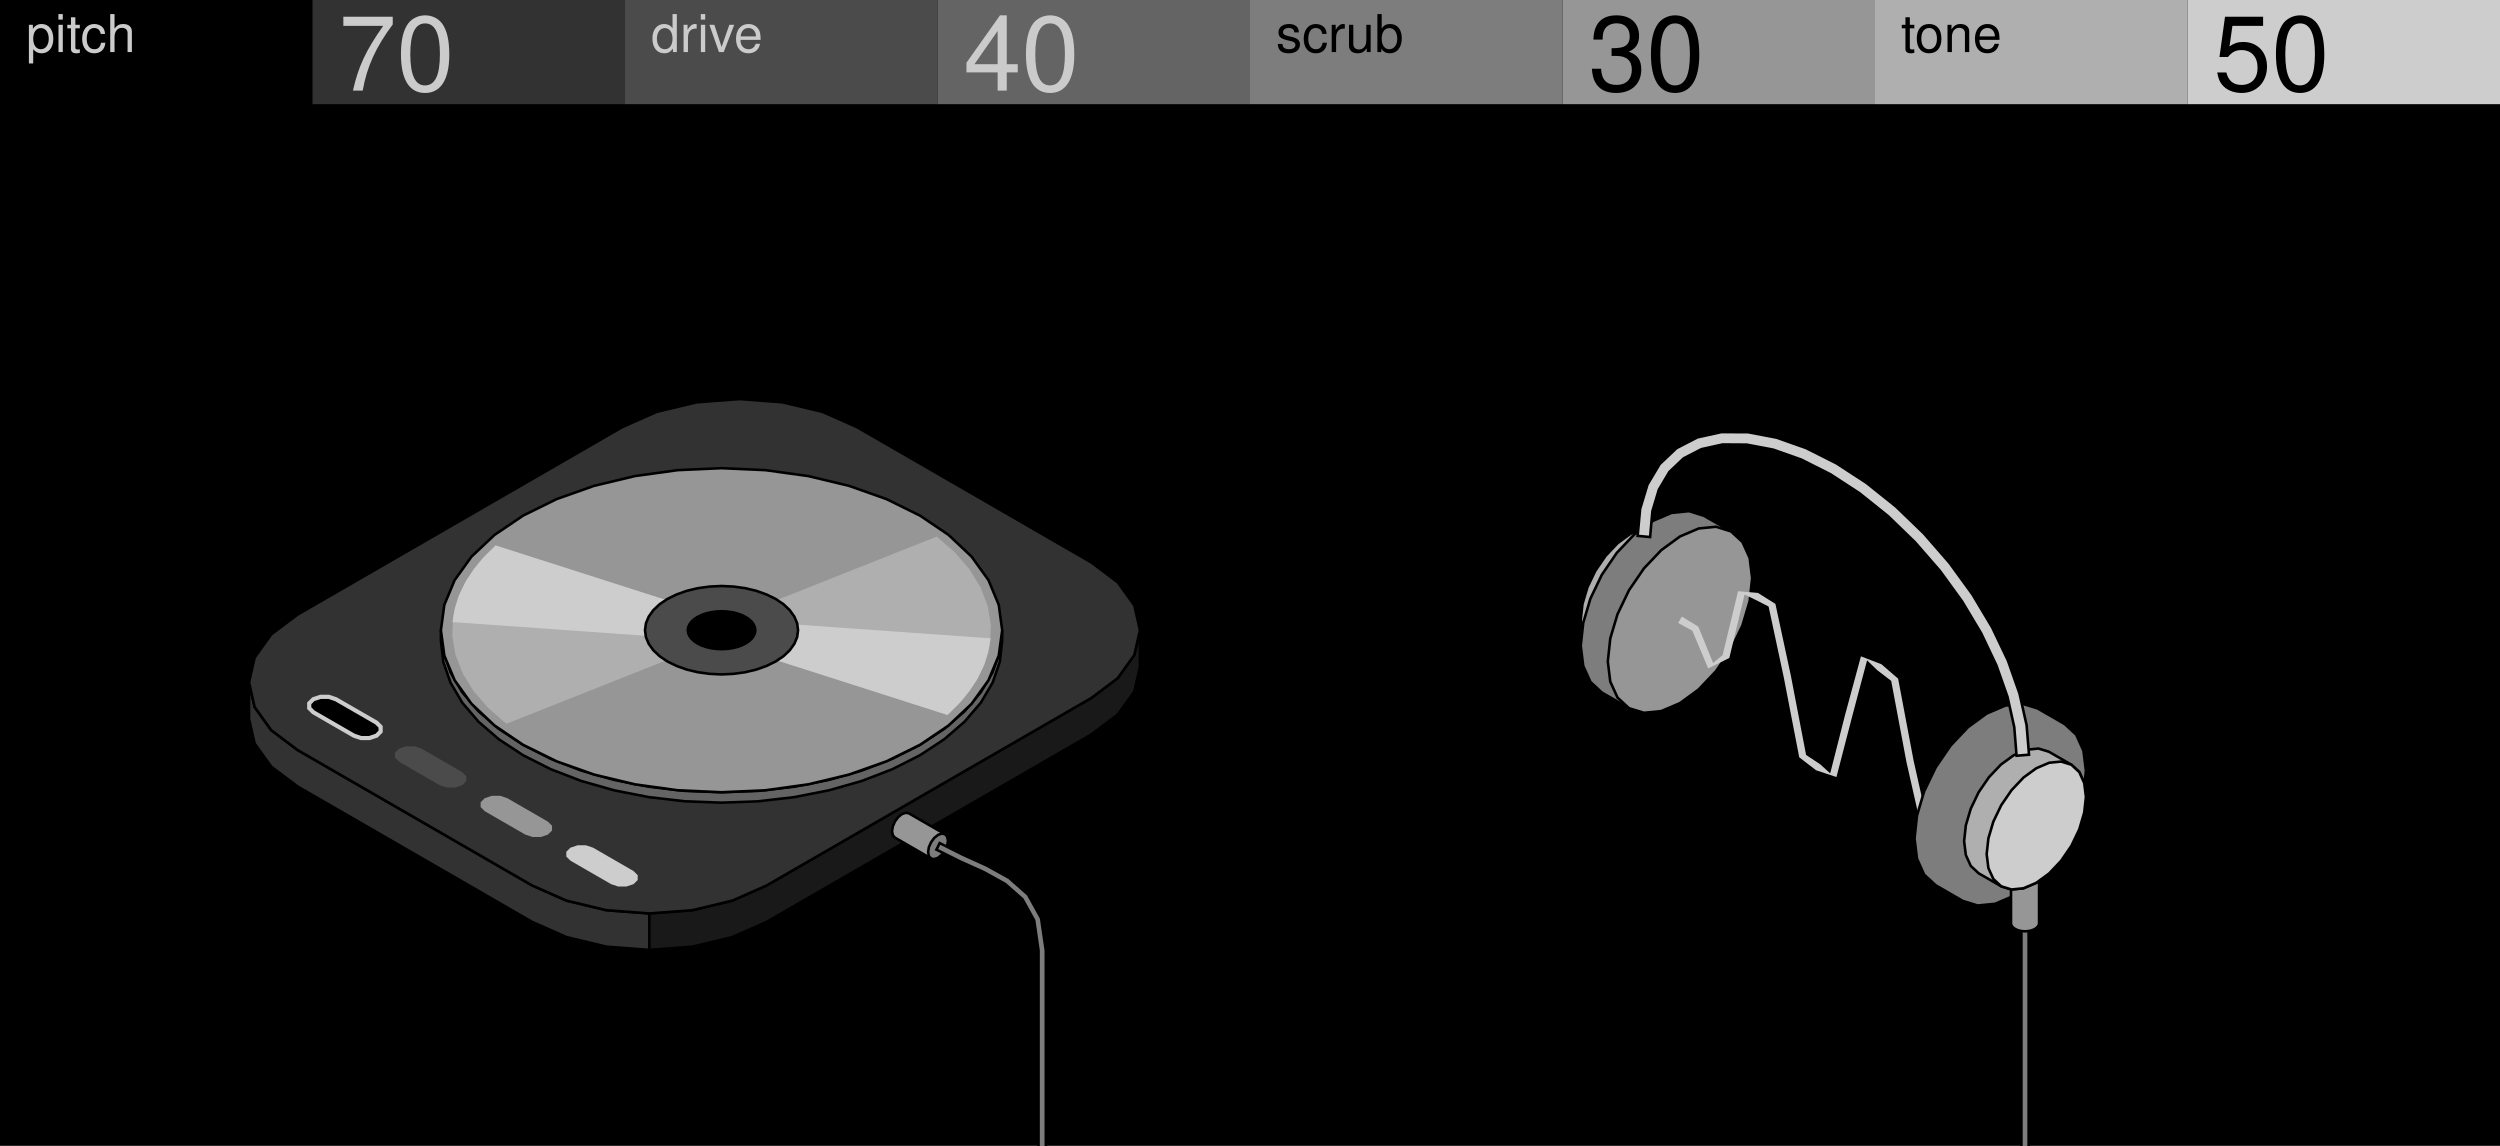
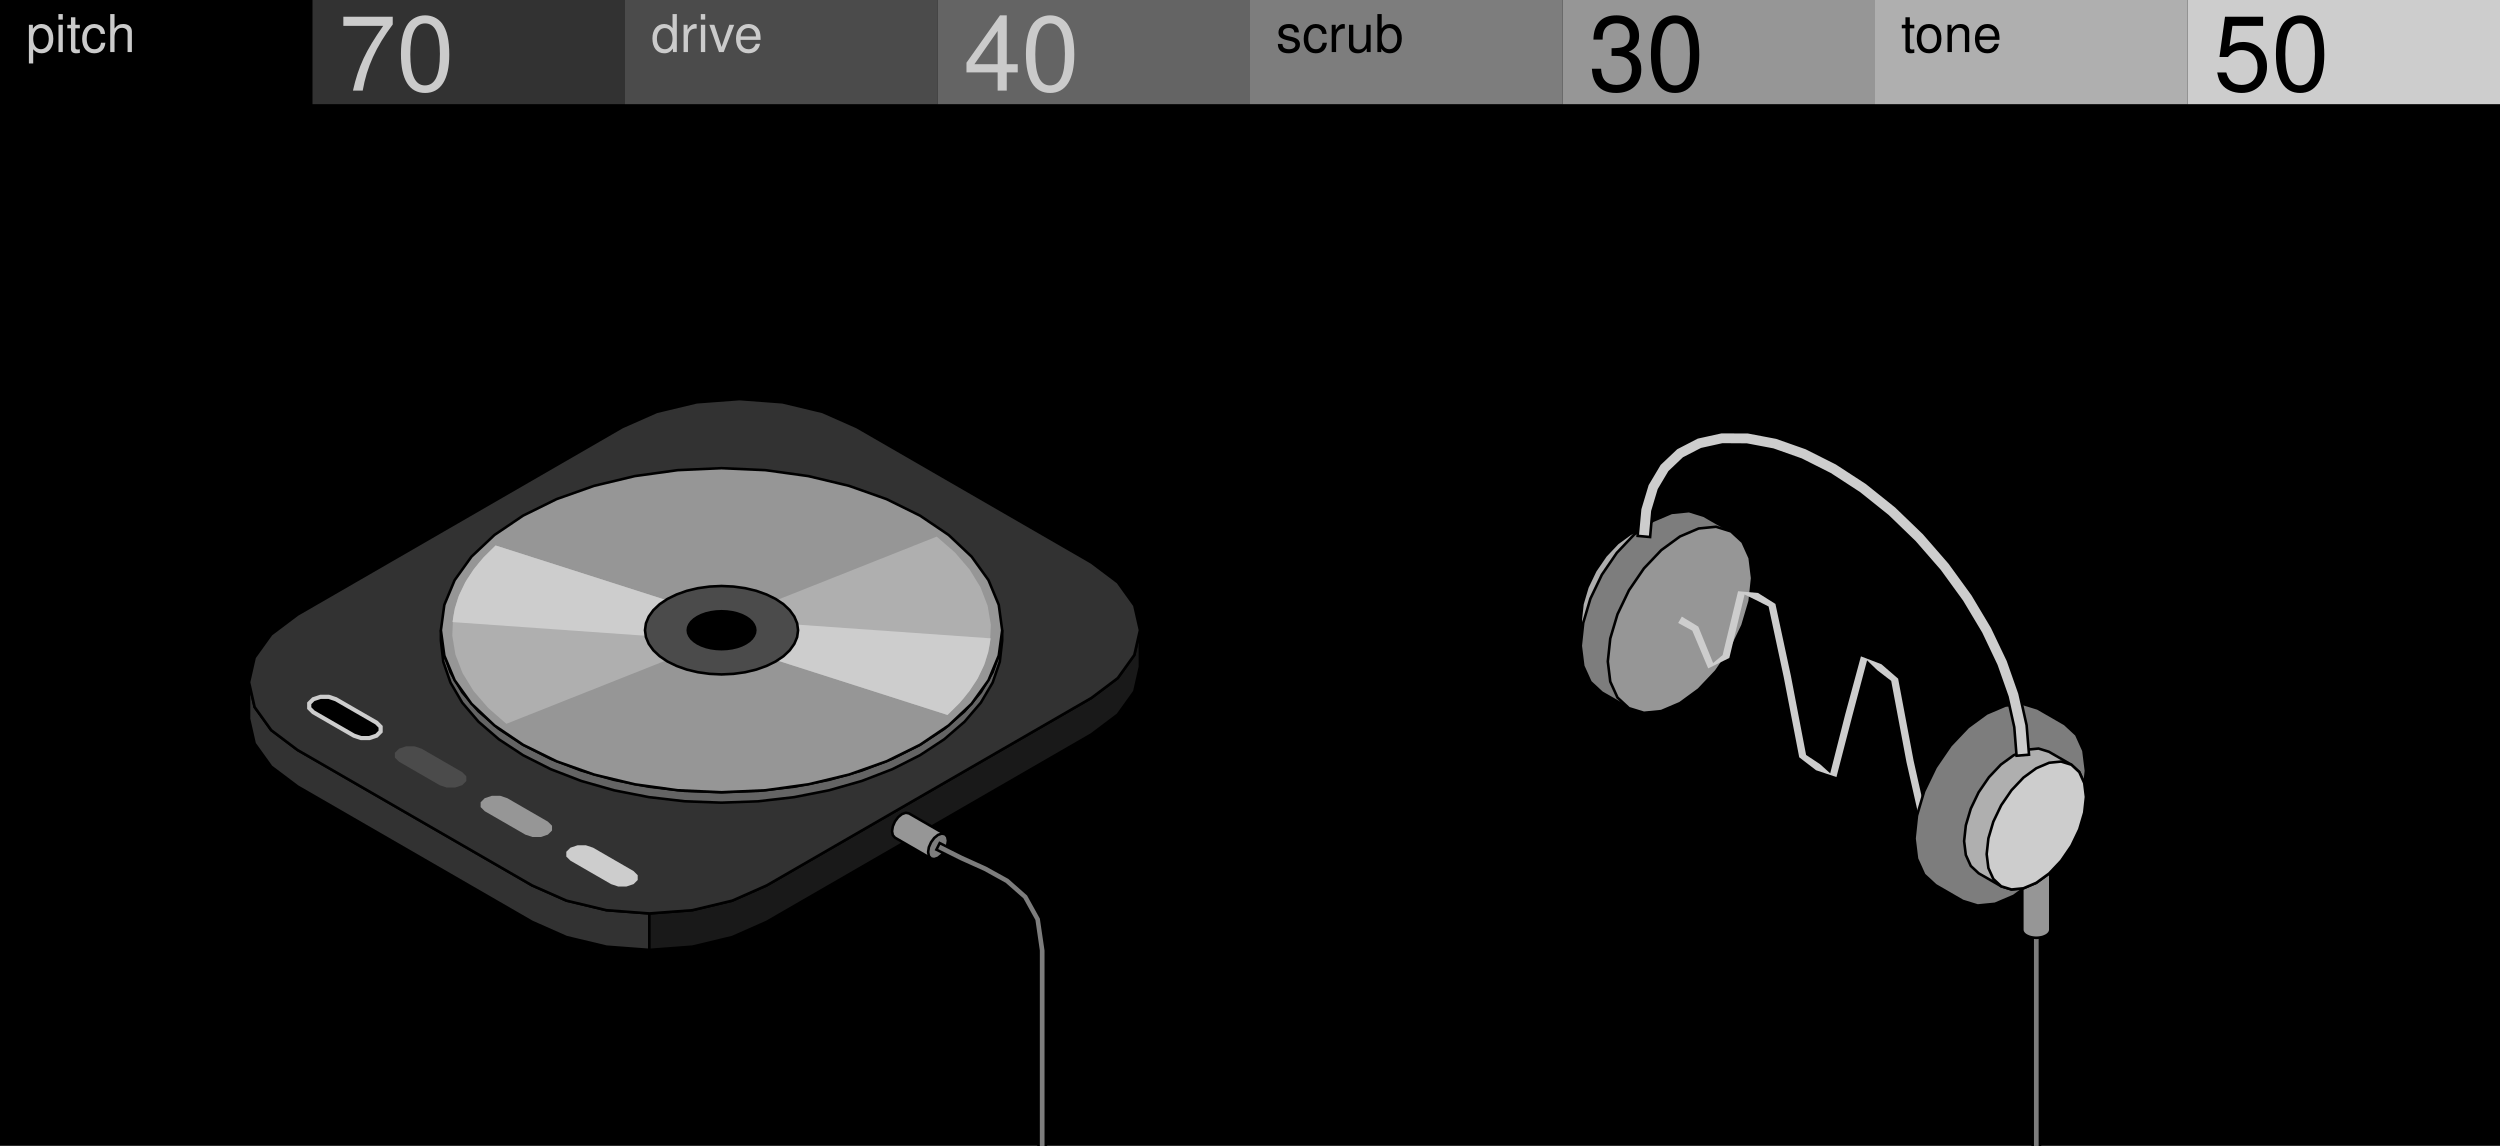
<svg xmlns="http://www.w3.org/2000/svg" width="480" height="220" font-family="Helvetica, Arial, sans-serif" viewBox="0 0 480 220" role="img" aria-label="An isometric CD deck with a shiny disc and a smeared bow of light, and beside it a pair of headphones standing in the same projection, the wave they play running between their pads, joined to the deck by a cord that drops off the bottom of the screen">
  <path d="M0 0 L480 0 L480 220 L0 220 Z" fill="#000000" />
  <path d="M0 0 L60 0 L60 20 L0 20 Z" fill="#000000" />
  <path d="M60 0 L120 0 L120 20 L60 20 Z" fill="#323232" />
  <path d="M120 0 L180 0 L180 20 L120 20 Z" fill="#4B4B4B" />
  <path d="M180 0 L240 0 L240 20 L180 20 Z" fill="#646464" />
  <path d="M240 0 L300 0 L300 20 L240 20 Z" fill="#7D7D7D" />
  <path d="M300 0 L360 0 L360 20 L300 20 Z" fill="#969696" />
  <path d="M360 0 L420 0 L420 20 L360 20 Z" fill="#AFAFAF" />
  <path d="M420 0 L480 0 L480 20 L420 20 Z" fill="#CDCDCD" />
  <text x="5" y="10" font-size="10" fill="#CBCBCB">pitch</text>
  <text x="65" y="17.4" font-size="20" fill="#CBCBCB">70</text>
  <text x="125" y="10" font-size="10" fill="#CBCBCB">drive</text>
  <text x="185" y="17.4" font-size="20" fill="#CBCBCB">40</text>
  <text x="245" y="10" font-size="10" fill="#000000">scrub</text>
  <text x="305" y="17.4" font-size="20" fill="#000000">30</text>
  <text x="365" y="10" font-size="10" fill="#000000">tone</text>
  <text x="425" y="17.4" font-size="20" fill="#000000">50</text>
  <path d="M124.68 175.38 L116.44 174.76 L108.76 172.92 L102.16 170 L57.13 144 L52.07 140.19 L48.89 135.76 L47.81 131 L47.81 138 L48.89 142.76 L52.07 147.19 L57.13 151 L102.16 177 L108.76 179.92 L116.44 181.76 L124.68 182.38 Z" fill="#323232" stroke="#000000" stroke-width="0.5" />
  <path d="M218.87 121 L217.79 125.76 L214.61 130.19 L209.55 134 L147.2 170 L140.6 172.92 L132.92 174.76 L124.68 175.38 L124.68 182.38 L132.92 181.76 L140.6 179.92 L147.2 177 L209.55 141 L214.61 137.19 L217.79 132.76 L218.87 128 Z" fill="#191919" stroke="#000000" stroke-width="0.5" />
  <path d="M209.55 108 L214.61 111.81 L217.79 116.24 L218.87 121 L217.79 125.76 L214.61 130.19 L209.55 134 L147.2 170 L140.6 172.92 L132.92 174.76 L124.68 175.38 L116.44 174.76 L108.76 172.92 L102.16 170 L57.13 144 L52.07 140.19 L48.89 135.76 L47.81 131 L48.89 126.24 L52.07 121.81 L57.13 118 L119.48 82 L126.08 79.08 L133.76 77.24 L142 76.62 L150.24 77.24 L157.92 79.08 L164.52 82 Z" fill="#323232" stroke="#000000" stroke-width="0.5" />
  <path d="M192.42 121 L191.96 125.06 L190.59 129.05 L188.32 132.91 L185.2 136.56 L181.29 139.94 L176.64 143 L171.34 145.68 L165.48 147.94 L159.16 149.74 L152.48 151.05 L145.57 151.85 L138.54 152.11 L131.5 151.85 L124.59 151.05 L117.91 149.74 L111.59 147.94 L105.73 145.68 L100.43 143 L95.78 139.94 L91.87 136.56 L88.75 132.91 L86.49 129.05 L85.11 125.06 L84.65 121 L84.65 123 L85.11 127.06 L86.49 131.05 L88.75 134.91 L91.87 138.56 L95.78 141.94 L100.43 145 L105.73 147.68 L111.59 149.94 L117.91 151.74 L124.59 153.05 L131.5 153.85 L138.54 154.11 L145.57 153.85 L152.48 153.05 L159.16 151.74 L165.48 149.94 L171.34 147.68 L176.64 145 L181.29 141.94 L185.2 138.56 L188.32 134.91 L190.59 131.05 L191.96 127.06 L192.42 123 Z" fill="#646464" stroke="#000000" stroke-width="0.5" />
  <path d="M192.42 121 L191.76 125.87 L189.79 130.61 L186.55 135.12 L182.13 139.29 L176.64 143 L170.21 146.17 L163 148.72 L155.19 150.59 L146.97 151.73 L138.54 152.11 L130.11 151.73 L121.88 150.59 L114.07 148.72 L106.86 146.17 L100.43 143 L94.94 139.29 L90.52 135.12 L87.29 130.61 L85.31 125.87 L84.65 121 L85.31 116.13 L87.29 111.39 L90.52 106.88 L94.94 102.71 L100.43 99 L106.86 95.83 L114.07 93.28 L121.88 91.41 L130.11 90.27 L138.54 89.89 L146.97 90.27 L155.19 91.41 L163 93.28 L170.21 95.83 L176.64 99 L182.13 102.71 L186.55 106.88 L189.79 111.39 L191.76 116.13 Z" fill="#969696" stroke="#000000" stroke-width="0.5" />
  <path d="M179.85 103.03 L183.34 106.07 L186.15 109.33 L188.26 112.77 L189.63 116.33 L190.24 119.96 L190.07 123.6 L189.14 127.21 L187.45 130.72 L185.03 134.09 L181.92 137.27 L137.4 123.02 L97.22 138.97 L93.74 135.93 L90.92 132.67 L88.81 129.23 L87.44 125.67 L86.84 122.04 L87 118.4 L87.94 114.79 L89.62 111.28 L92.04 107.91 L95.15 104.73 L139.67 118.98 Z" fill="#AFAFAF" />
  <path d="M190.2 122.56 L189.76 125.16 L188.94 127.72 L187.74 130.23 L186.15 132.67 L184.21 135.02 L181.92 137.27 L137.4 123.02 L86.88 119.44 L87.31 116.84 L88.13 114.28 L89.34 111.77 L90.92 109.33 L92.86 106.98 L95.15 104.73 L139.67 118.98 Z" fill="#CDCDCD" />
  <path d="M153.23 121 L153.05 122.33 L152.51 123.62 L151.63 124.85 L150.43 125.99 L148.93 127 L147.17 127.86 L145.21 128.56 L143.08 129.07 L140.84 129.38 L138.54 129.49 L136.24 129.38 L133.99 129.07 L131.86 128.56 L129.9 127.86 L128.14 127 L126.65 125.99 L125.44 124.85 L124.56 123.62 L124.02 122.33 L123.84 121 L124.02 119.67 L124.56 118.38 L125.44 117.15 L126.65 116.01 L128.14 115 L129.9 114.14 L131.86 113.44 L133.99 112.93 L136.24 112.62 L138.54 112.51 L140.84 112.62 L143.08 112.93 L145.21 113.44 L147.17 114.14 L148.93 115 L150.43 116.01 L151.63 117.15 L152.51 118.38 L153.05 119.67 Z" fill="#4B4B4B" stroke="#000000" stroke-width="0.5" />
  <path d="M145.27 121 L145.19 121.61 L144.94 122.2 L144.54 122.77 L143.99 123.29 L143.3 123.75 L142.5 124.15 L141.59 124.47 L140.62 124.7 L139.59 124.84 L138.54 124.89 L137.48 124.84 L136.45 124.7 L135.48 124.47 L134.58 124.15 L133.77 123.75 L133.09 123.29 L132.53 122.77 L132.13 122.2 L131.88 121.61 L131.8 121 L131.88 120.39 L132.13 119.8 L132.53 119.23 L133.09 118.71 L133.77 118.25 L134.58 117.85 L135.48 117.53 L136.45 117.3 L137.48 117.16 L138.54 117.11 L139.59 117.16 L140.62 117.3 L141.59 117.53 L142.5 117.85 L143.3 118.25 L143.99 118.71 L144.54 119.23 L144.94 119.8 L145.19 120.39 Z" fill="#000000" />
  <path d="M72.29 138.75 L73.08 139.54 L73.08 140.46 L72.29 141.25 L70.91 141.71 L69.33 141.71 L67.96 141.25 L60.16 136.75 L59.37 135.96 L59.37 135.04 L60.16 134.25 L61.54 133.79 L63.12 133.79 L64.49 134.25 Z" fill="#000000" stroke="#CDCDCD" stroke-width="0.8" />
  <path d="M88.74 148.25 L89.53 149.04 L89.53 149.96 L88.74 150.75 L87.37 151.21 L85.78 151.21 L84.41 150.75 L76.62 146.25 L75.82 145.46 L75.82 144.54 L76.62 143.75 L77.99 143.29 L79.57 143.29 L80.95 143.75 Z" fill="#4B4B4B" />
  <path d="M105.19 157.75 L105.99 158.54 L105.99 159.46 L105.19 160.25 L103.82 160.71 L102.24 160.71 L100.87 160.25 L93.07 155.75 L92.28 154.96 L92.28 154.04 L93.07 153.25 L94.44 152.79 L96.03 152.79 L97.4 153.25 Z" fill="#969696" />
  <path d="M121.65 167.25 L122.44 168.04 L122.44 168.96 L121.65 169.75 L120.28 170.21 L118.69 170.21 L117.32 169.75 L109.53 165.25 L108.73 164.46 L108.73 163.54 L109.53 162.75 L110.9 162.29 L112.48 162.29 L113.86 162.75 Z" fill="#CDCDCD" />
  <path d="M303.5 119 L303.83 115.97 L304.78 112.76 L306.29 109.61 L308.27 106.72 L310.56 104.3 L313.03 102.5 L315.5 101.45 L317.79 101.22 L319.77 101.83 L324.1 104.33 L325.61 105.74 L326.56 107.84 L326.89 110.5 L326.56 113.53 L325.61 116.74 L324.1 119.89 L322.12 122.78 L319.83 125.2 L317.36 127 L314.89 128.05 L312.6 128.28 L310.62 127.67 L306.29 125.17 L304.78 123.76 L303.83 121.66 Z" fill="#AFAFAF" stroke="#000000" stroke-width="0.5" />
  <path d="M303.5 124 L303.98 119.59 L305.36 114.93 L307.56 110.34 L310.43 106.14 L313.77 102.62 L317.36 100 L320.95 98.47 L324.29 98.14 L327.16 99.03 L332.35 102.03 L334.56 104.07 L335.94 107.13 L336.41 111 L335.94 115.41 L334.56 120.07 L332.35 124.66 L329.48 128.86 L326.14 132.38 L322.56 135 L318.97 136.53 L315.63 136.86 L312.76 135.97 L307.56 132.97 L305.36 130.93 L303.98 127.87 Z" fill="#7D7D7D" stroke="#000000" stroke-width="0.5" />
  <path d="M308.7 127 L309.17 122.59 L310.56 117.93 L312.76 113.34 L315.63 109.14 L318.97 105.62 L322.56 103 L326.14 101.47 L329.48 101.14 L332.35 102.03 L334.56 104.07 L335.94 107.13 L336.41 111 L335.94 115.41 L334.56 120.07 L332.35 124.66 L329.48 128.86 L326.14 132.38 L322.56 135 L318.97 136.53 L315.63 136.86 L312.76 135.97 L310.56 133.93 L309.17 130.87 Z" fill="#969696" stroke="#000000" stroke-width="0.5" />
  <path d="M322.21 119.61 L324.92 121.09 L327.97 128.33 L332.03 126.33 L334.96 114.15 L337.02 115.15 L339.57 116.45 L342.48 130.03 L345.45 145.4 L348.69 147.89 L352.6 149.2 L355.62 137.54 L358.48 126.78 L360.43 128.67 L363.11 130.73 L366.04 146.32 L369.03 159.5 L373.05 159.28 L376.1 154.88 L378.67 151.98 L381.09 153.61 L381.79 152.39 L378.33 150.62 L375.01 154.01 L372.17 158.19 L370.3 158.9 L367.41 146.04 L364.44 130.3 L361.23 127.53 L357.3 126.02 L354.27 137.19 L351.4 148.48 L349.43 146.71 L346.77 144.95 L343.85 129.75 L340.88 115.95 L337.54 113.85 L333.71 113.51 L330.74 125.78 L328.92 127.3 L326.08 120.31 L322.91 118.39 Z" fill="#CDCDCD" />
  <path d="M171.27 159.6 L171.42 158.67 L171.83 157.72 L172.45 156.89 L173.18 156.3 L173.91 156.05 L174.52 156.17 L181.45 160.17 L181.86 160.64 L182.01 161.4 L181.86 162.33 L181.45 163.28 L180.83 164.11 L180.1 164.7 L179.37 164.95 L178.76 164.83 L171.83 160.83 L171.42 160.36 Z" fill="#969696" stroke="#000000" stroke-width="0.5" />
  <path d="M178.2 163.6 L178.34 162.67 L178.76 161.72 L179.37 160.89 L180.1 160.3 L180.83 160.05 L181.45 160.17 L181.86 160.64 L182.01 161.4 L181.86 162.33 L181.45 163.28 L180.83 164.11 L180.1 164.7 L179.37 164.95 L178.76 164.83 L178.34 164.36 Z" fill="#7D7D7D" stroke="#000000" stroke-width="0.5" />
-   <path d="M179.79 163.13 L184.29 165.38 L188.83 167.42 L192.95 169.7 L196.3 172.64 L198.56 176.72 L199.4 182.51 L199.4 226.03 L202.64 250.6 L212.14 273.53 L227.24 293.21 L246.93 308.32 L269.85 317.81 L294.45 321.05 L319.06 317.81 L341.98 308.32 L361.67 293.21 L376.77 273.53 L386.27 250.6 L389.5 226.03 L389.5 176.75 L388.11 176.75 L388.11 225.97 L384.91 250.24 L375.56 272.83 L360.68 292.22 L341.28 307.1 L318.69 316.46 L294.45 319.65 L270.22 316.46 L247.63 307.1 L228.23 292.22 L213.35 272.83 L204 250.24 L200.8 225.97 L200.8 182.49 L199.89 176.29 L197.39 171.77 L193.75 168.55 L189.45 166.17 L184.89 164.11 L180.42 161.87 Z" fill="#7D7D7D" stroke="#000000" stroke-width="0.5" />
+   <path d="M179.79 163.13 L184.29 165.38 L188.83 167.42 L192.95 169.7 L196.3 172.64 L198.56 176.72 L199.4 182.51 L199.4 226.03 L202.68 250.88 L212.28 274.07 L227.56 293.98 L247.47 309.25 L270.66 318.86 L295.54 322.13 L320.42 318.86 L343.6 309.25 L363.51 293.98 L378.79 274.07 L388.39 250.88 L391.67 226.03 L391.67 178 L390.27 178 L390.27 225.97 L387.04 250.52 L377.58 273.37 L362.52 292.99 L342.9 308.04 L320.06 317.51 L295.54 320.73 L271.02 317.51 L248.17 308.04 L228.55 292.99 L213.5 273.37 L204.03 250.52 L200.8 225.97 L200.8 182.49 L199.89 176.29 L197.39 171.77 L193.75 168.55 L189.45 166.17 L184.89 164.11 L180.42 161.87 Z" fill="#7D7D7D" stroke="#000000" stroke-width="0.5" />
  <path d="M367.59 161 L368.06 156.59 L369.44 151.93 L371.65 147.34 L374.52 143.14 L377.86 139.62 L381.44 137 L385.03 135.47 L388.37 135.14 L391.24 136.03 L396.44 139.03 L398.64 141.07 L400.02 144.13 L400.5 148 L400.02 152.41 L398.64 157.07 L396.44 161.66 L393.57 165.86 L390.23 169.38 L386.64 172 L383.05 173.53 L379.71 173.86 L376.84 172.97 L371.65 169.97 L369.44 167.93 L368.06 164.87 Z" fill="#7D7D7D" stroke="#000000" stroke-width="0.5" />
-   <path d="M391.5 164.25 L391.48 164.45 L391.41 164.65 L391.29 164.85 L391.14 165.03 L390.94 165.2 L390.71 165.35 L390.45 165.48 L390.15 165.6 L389.84 165.69 L389.5 165.75 L389.16 165.79 L388.81 165.81 L388.45 165.79 L388.11 165.75 L387.77 165.69 L387.46 165.6 L387.16 165.48 L386.9 165.35 L386.67 165.2 L386.47 165.03 L386.32 164.85 L386.2 164.65 L386.13 164.45 L386.11 164.25 L386.11 177.25 L386.13 177.45 L386.2 177.65 L386.32 177.85 L386.47 178.03 L386.67 178.2 L386.9 178.35 L387.16 178.48 L387.46 178.6 L387.77 178.69 L388.11 178.75 L388.45 178.79 L388.81 178.81 L389.16 178.79 L389.5 178.75 L389.84 178.69 L390.15 178.6 L390.45 178.48 L390.71 178.35 L390.94 178.2 L391.14 178.03 L391.29 177.85 L391.41 177.65 L391.48 177.45 L391.5 177.25 Z" fill="#969696" stroke="#000000" stroke-width="0.5" />
+   <path d="M393.66 165.5 L393.64 165.7 L393.57 165.9 L393.46 166.1 L393.3 166.28 L393.11 166.45 L392.88 166.6 L392.61 166.73 L392.32 166.85 L392 166.94 L391.67 167 L391.32 167.04 L390.97 167.06 L390.62 167.04 L390.27 167 L389.94 166.94 L389.62 166.85 L389.33 166.73 L389.06 166.6 L388.83 166.45 L388.64 166.28 L388.48 166.1 L388.37 165.9 L388.3 165.7 L388.28 165.5 L388.28 178.5 L388.3 178.7 L388.37 178.9 L388.48 179.1 L388.64 179.28 L388.83 179.45 L389.06 179.6 L389.33 179.73 L389.62 179.85 L389.94 179.94 L390.27 180 L390.62 180.04 L390.97 180.06 L391.32 180.04 L391.67 180 L392 179.94 L392.32 179.85 L392.61 179.73 L392.88 179.6 L393.11 179.45 L393.3 179.28 L393.46 179.1 L393.57 178.9 L393.64 178.7 L393.66 178.5 Z" fill="#969696" stroke="#000000" stroke-width="0.5" />
  <path d="M377.11 161.5 L377.44 158.47 L378.39 155.26 L379.9 152.11 L381.88 149.22 L384.17 146.8 L386.64 145 L389.11 143.95 L391.4 143.72 L393.38 144.33 L397.71 146.83 L399.22 148.24 L400.17 150.34 L400.5 153 L400.17 156.03 L399.22 159.24 L397.71 162.39 L395.73 165.28 L393.44 167.7 L390.97 169.5 L388.5 170.55 L386.21 170.78 L384.23 170.17 L379.9 167.67 L378.39 166.26 L377.44 164.16 Z" fill="#AFAFAF" stroke="#000000" stroke-width="0.5" />
  <path d="M381.44 164 L381.77 160.97 L382.72 157.76 L384.23 154.61 L386.21 151.72 L388.5 149.3 L390.97 147.5 L393.44 146.45 L395.73 146.22 L397.71 146.83 L399.22 148.24 L400.17 150.34 L400.5 153 L400.17 156.03 L399.22 159.24 L397.71 162.39 L395.73 165.28 L393.44 167.7 L390.97 169.5 L388.5 170.55 L386.21 170.78 L384.23 170.17 L382.72 168.76 L381.77 166.66 Z" fill="#CDCDCD" stroke="#000000" stroke-width="0.5" />
  <path d="M389.57 144.9 L389.11 139.24 L387.74 133.13 L385.52 126.82 L382.48 120.44 L378.72 114.15 L374.32 108.09 L369.38 102.41 L364.03 97.25 L358.39 92.73 L352.6 88.96 L346.78 86.03 L341.08 84.02 L335.61 82.98 L330.5 82.96 L325.88 83.98 L321.88 86.05 L318.65 89.11 L316.31 93.04 L314.9 97.72 L314.43 102.89 L316.82 103.11 L317.26 98.16 L318.51 94 L320.53 90.6 L323.27 88 L326.68 86.24 L330.74 85.34 L335.37 85.37 L340.44 86.33 L345.84 88.24 L351.4 91.04 L356.99 94.68 L362.45 99.05 L367.64 104.07 L372.44 109.58 L376.72 115.47 L380.37 121.57 L383.3 127.74 L385.44 133.8 L386.74 139.61 L387.18 145.1 Z" fill="#CDCDCD" stroke="#000000" stroke-width="0.5" />
</svg>
